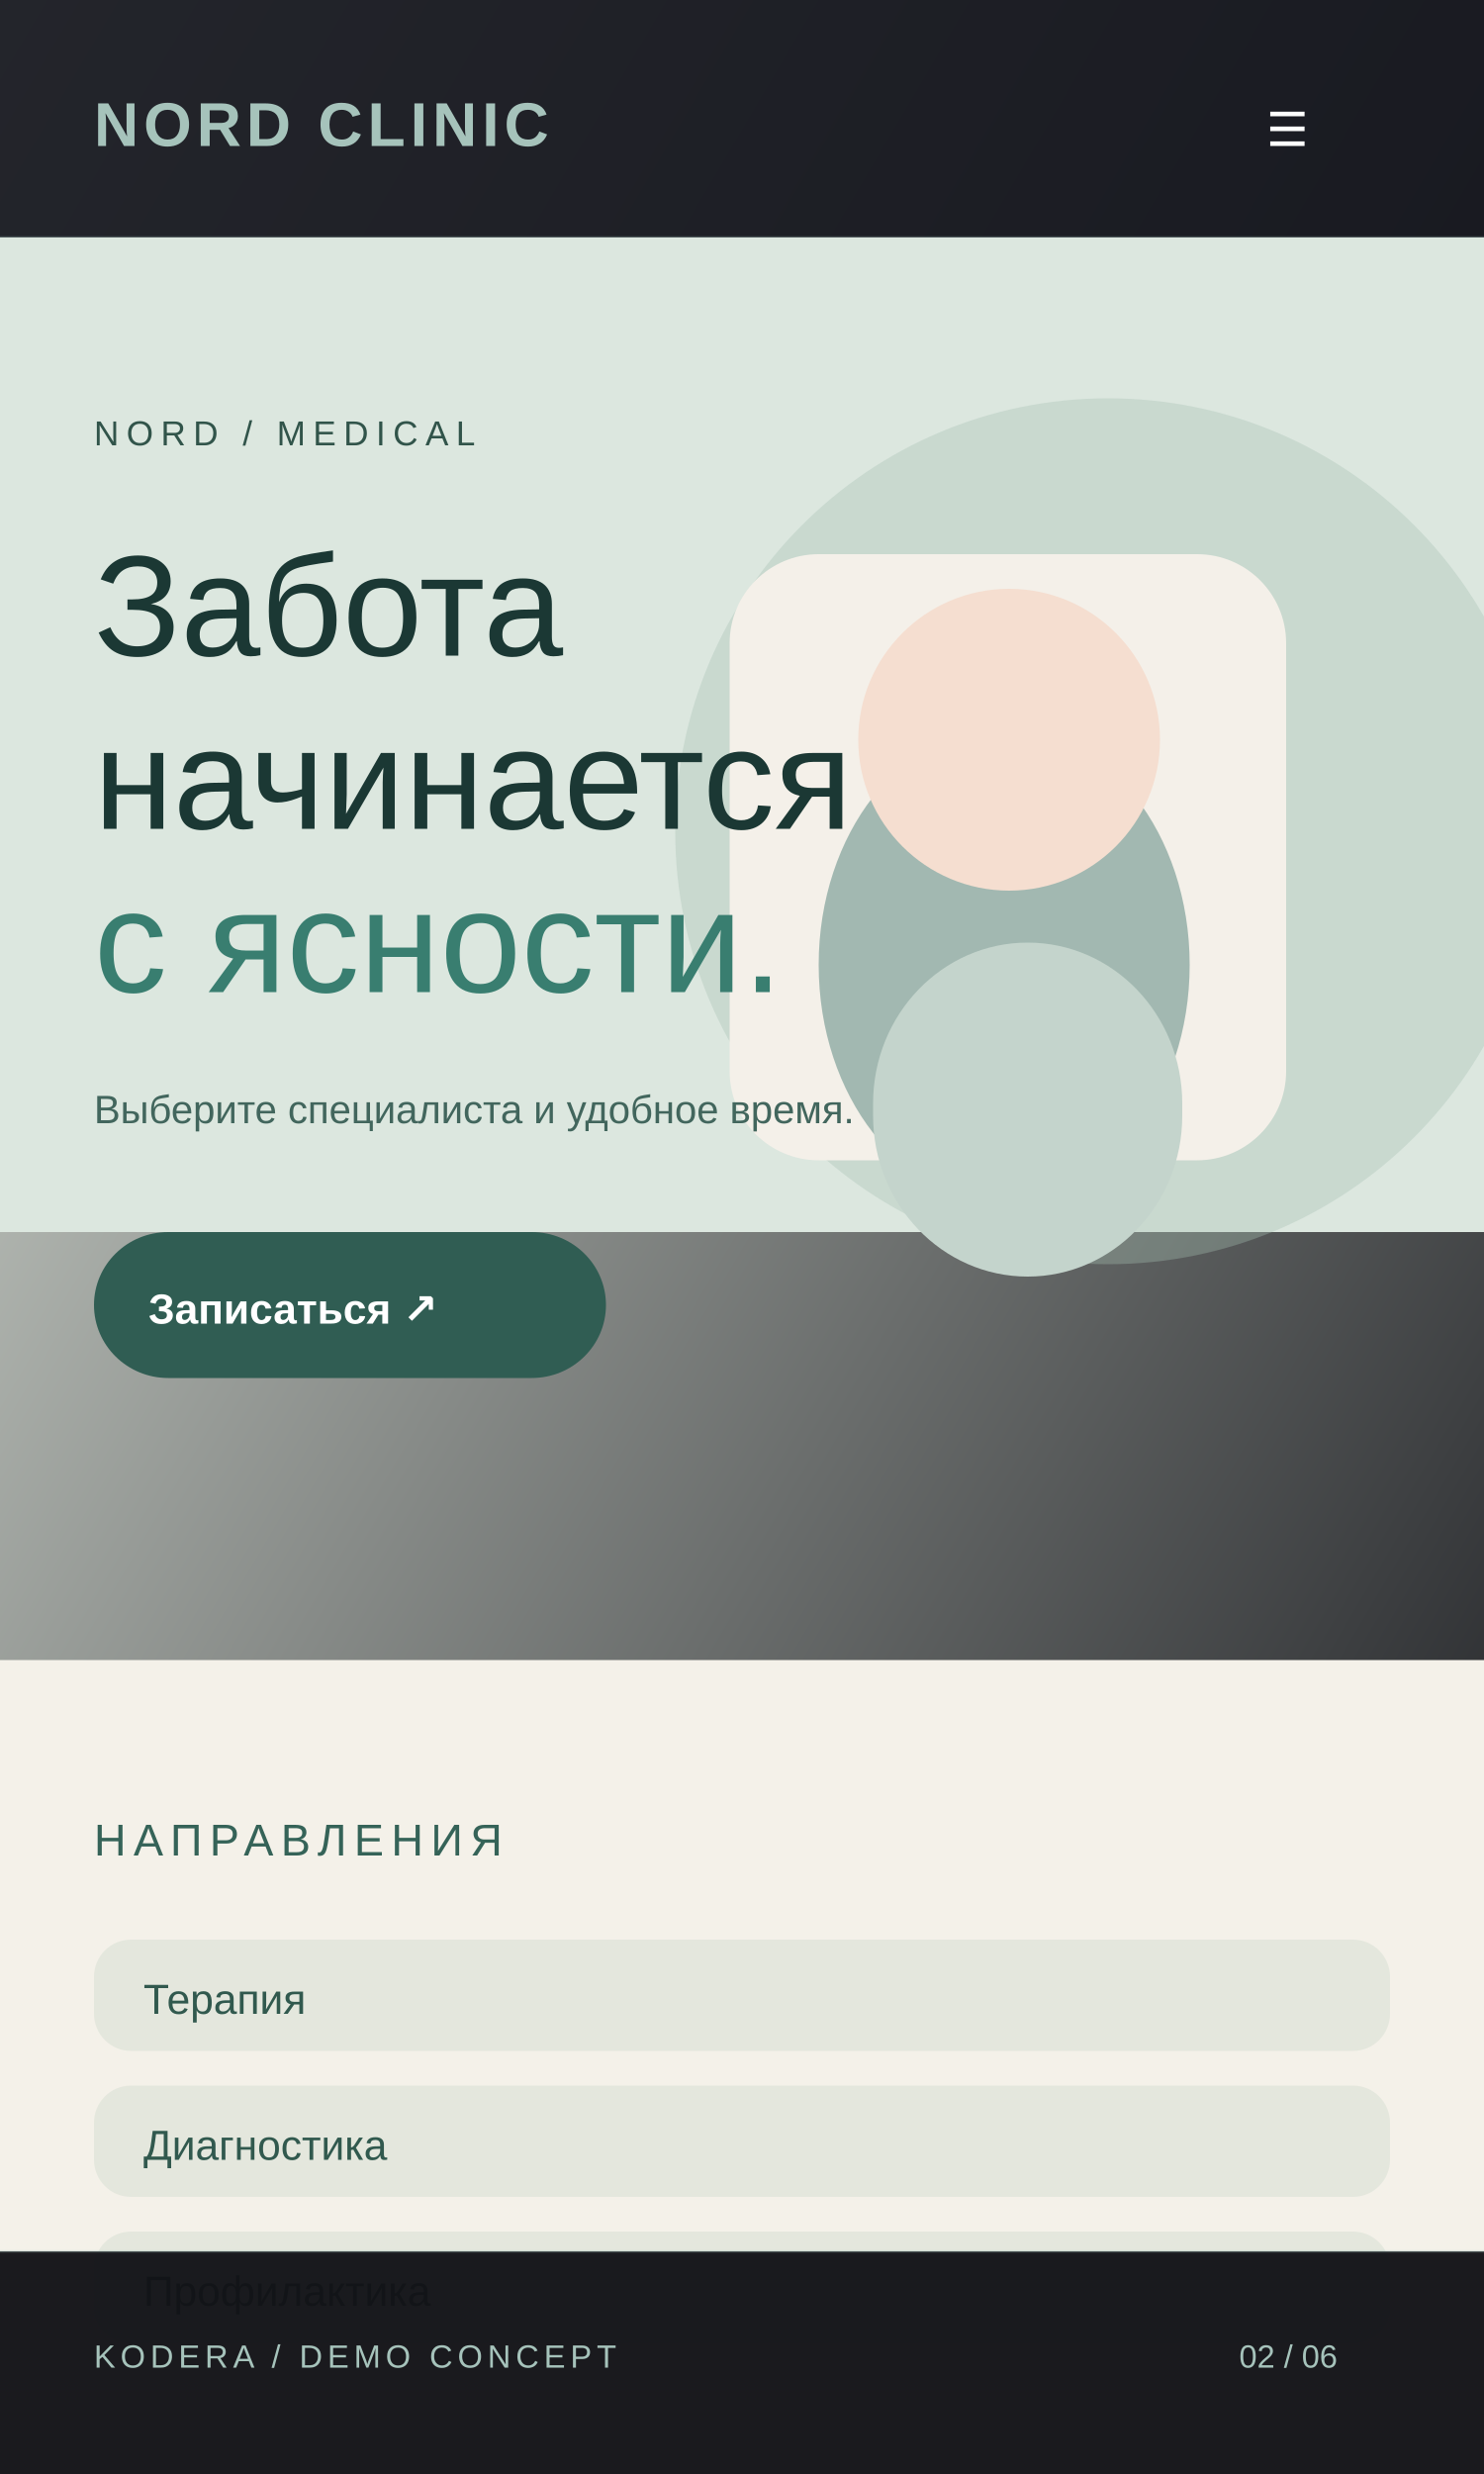
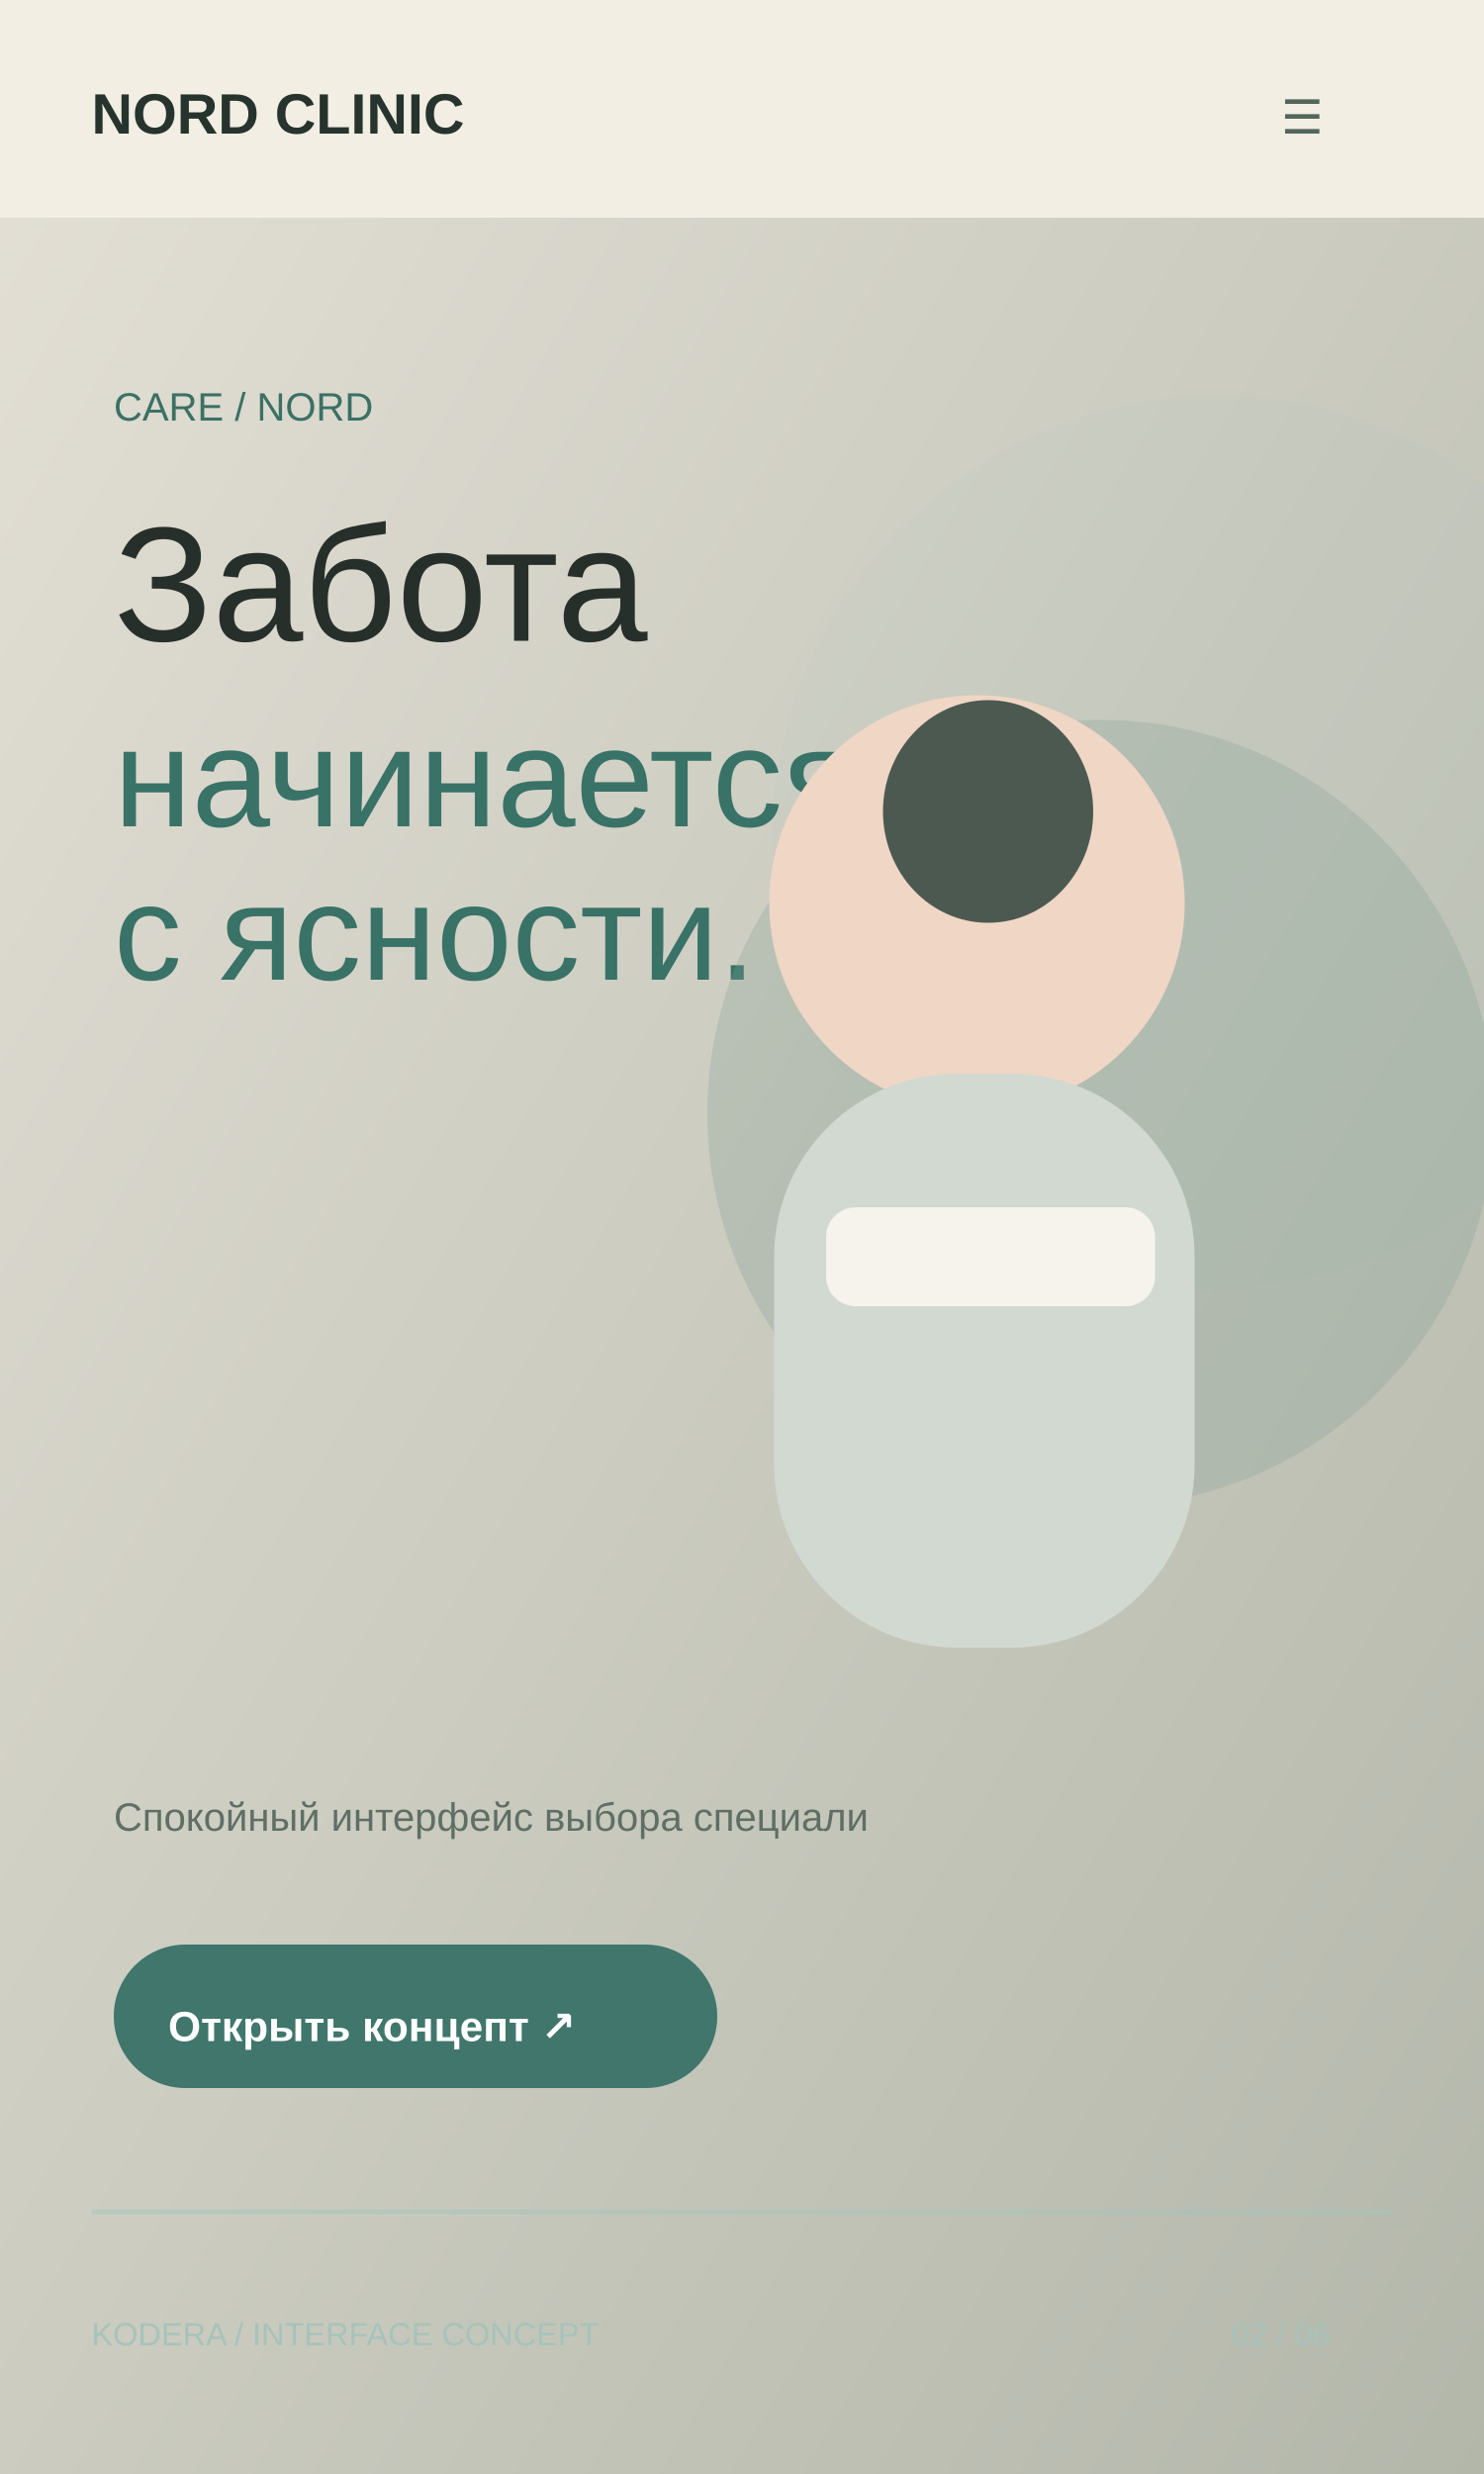
- <svg xmlns="http://www.w3.org/2000/svg" viewBox="0 0 600 1000" width="600" height="1000">
+ <svg xmlns="http://www.w3.org/2000/svg" width="600" height="1000" viewBox="0 0 600 1000" role="img" aria-label="NORD CLINIC">
  <defs>
-     <linearGradient id="bg" x1="0" y1="0" x2="1" y2="1">
-       <stop stop-color="#e1e7de" />
-       <stop offset="1" stop-color="#101116" />
+     <linearGradient id="b" x1="0" x2="1" y1="0" y2="1">
+       <stop stop-color="#e4e0d6" />
+       <stop offset="1" stop-color="#b3b7aa" />
    </linearGradient>
-     <linearGradient id="light" x1="0" y1="0" x2="1" y2="1">
-       <stop stop-color="#fff" stop-opacity=".35" />
-       <stop offset="1" stop-color="#fff" stop-opacity=".02" />
-     </linearGradient>
-     <filter id="shade">
-       <feDropShadow dx="0" dy="16" stdDeviation="18" flood-color="#000" flood-opacity=".35" />
+     <filter id="d">
+       <feDropShadow dx="0" dy="18" stdDeviation="17" flood-opacity=".3" />
    </filter>
  </defs>
-   <rect width="600" height="1000" fill="url(#bg)" />
-   <rect x="0" y="0" width="600" height="96" rx="0" fill="#101219" opacity="0.91" />
-   <line x1="0" y1="96" x2="600" y2="96" stroke="#a6c3bb" stroke-opacity="0.32" stroke-width="1" />
-   <text x="38" y="59" font-family="Arial, sans-serif" font-size="25" fill="#a6c3bb" font-weight="600" letter-spacing="2">NORD CLINIC</text>
-   <text x="512" y="59" font-family="Arial, sans-serif" font-size="19" fill="#fff" font-weight="300" letter-spacing="1">☰</text>
-   <rect x="0" y="96" width="600" height="402" rx="0" fill="#dce7df" opacity="1" />
-   <circle cx="448" cy="336" r="175" fill="#a5bfb2" opacity="0.35" />
-   <g transform="translate(230 184)">
-     <rect x="65" y="40" width="225" height="245" rx="36" fill="#f4f0e9" opacity="1" />
-     <rect x="101" y="110" width="150" height="192" rx="100" fill="#a2b8b1" opacity="1" />
-     <circle cx="178" cy="115" r="61" fill="#f5ded0" opacity="1" />
-     <rect x="123" y="197" width="125" height="135" rx="65" fill="#c4d4cc" opacity="1" />
+   <rect x="0" y="0" width="600" height="1000" rx="0" fill="url(#b)" />
+   <circle cx="492" cy="340" r="180" fill="#a6c3bb" opacity="0.1" />
+   <rect x="0" y="0" width="600" height="88" rx="0" fill="#f2eee4" />
+   <text x="37" y="54" font-family="Arial,sans-serif" font-weight="600" font-size="23" fill="#26342d">NORD CLINIC</text>
+   <text x="518" y="54" font-family="Arial,sans-serif" font-weight="300" font-size="19" fill="#53665a">☰</text>
+   <text x="46" y="170" font-family="Arial,sans-serif" font-weight="500" font-size="16" fill="#3b7065">CARE  /  NORD</text>
+   <text x="46" y="259" font-family="Arial,sans-serif" font-weight="300" font-size="66" fill="#272f2b">Забота</text>
+   <text x="46" y="334" font-family="Arial,sans-serif" font-weight="300" font-size="57" fill="#397266">начинается</text>
+   <text x="46" y="396" font-family="Arial,sans-serif" font-weight="300" font-size="55" fill="#397266">с ясности.</text>
+   <circle cx="445" cy="450" r="159" fill="#839d93" opacity="0.28" />
+   <g transform="translate(290 275)">
+     <circle cx="105" cy="90" r="84" fill="#f0d6c4" opacity="1" />
+     <rect x="23" y="159" width="170" height="232" rx="74" fill="#d1d9d1" />
+     <rect x="67" y="8" width="85" height="90" rx="52" fill="#4c5951" />
+     <rect x="44" y="213" width="133" height="40" rx="12" fill="#f5f3eb" />
  </g>
-   <text x="38" y="180" font-family="Arial, sans-serif" font-size="14" fill="#31544a" font-weight="500" letter-spacing="3">NORD / MEDICAL</text>
-   <text x="38" y="265" font-family="Arial, sans-serif" font-size="58" fill="#1b3834" font-weight="300" letter-spacing="0">Забота</text>
-   <text x="38" y="335" font-family="Arial, sans-serif" font-size="58" fill="#1b3834" font-weight="300" letter-spacing="0">начинается</text>
-   <text x="38" y="401" font-family="Arial, sans-serif" font-size="59" fill="#397e70" font-weight="300" letter-spacing="0">с ясности.</text>
-   <text x="38" y="454" font-family="Arial, sans-serif" font-size="16" fill="#42665d" font-weight="300" letter-spacing="0">Выберите специалиста и удобное время.</text>
-   <rect x="38" y="498" width="207" height="59" rx="30" fill="#305d53" opacity="1" />
-   <text x="60" y="535" font-family="Arial, sans-serif" font-size="17" fill="#fff" font-weight="600" letter-spacing="0">Записаться ↗</text>
-   <rect x="0" y="671" width="600" height="329" rx="0" fill="#f4f1e9" opacity="1" />
-   <text x="38" y="750" font-family="Arial, sans-serif" font-size="18" fill="#356358" font-weight="500" letter-spacing="3">НАПРАВЛЕНИЯ</text>
-   <rect x="38" y="784" width="524" height="45" rx="15" fill="#e4e7dd" opacity="1" />
-   <text x="58" y="814" font-family="Arial, sans-serif" font-size="17" fill="#31594e" font-weight="300" letter-spacing="0">Терапия</text>
-   <rect x="38" y="843" width="524" height="45" rx="15" fill="#e4e7dd" opacity="1" />
-   <text x="58" y="873" font-family="Arial, sans-serif" font-size="17" fill="#31594e" font-weight="300" letter-spacing="0">Диагностика</text>
-   <rect x="38" y="902" width="524" height="45" rx="15" fill="#e4e7dd" opacity="1" />
-   <text x="58" y="932" font-family="Arial, sans-serif" font-size="17" fill="#31594e" font-weight="300" letter-spacing="0">Профилактика</text>
-   <rect x="0" y="910" width="600" height="90" rx="0" fill="#111216" opacity="0.96" />
-   <line x1="0" y1="910" x2="600" y2="910" stroke="#a6c3bb" stroke-opacity="0.32" stroke-width="1" />
-   <text x="38" y="957" font-family="Arial, sans-serif" font-size="13" fill="#a6c3bb" font-weight="400" letter-spacing="2">KODERA  /  DEMO CONCEPT</text>
-   <text x="501" y="957" font-family="Arial, sans-serif" font-size="13" fill="#a6c3bb" font-weight="300" letter-spacing="0">02 / 06</text>
+   <text x="46" y="740" font-family="Arial,sans-serif" font-weight="300" font-size="16" fill="#5f6f65">Спокойный интерфейс выбора специали</text>
+   <rect x="46" y="786" width="244" height="58" rx="29" fill="#40766c" />
+   <text x="68" y="825" font-family="Arial,sans-serif" font-weight="600" font-size="17" fill="#fff">Открыть концепт  ↗</text>
+   <path d="M37 894L563 894" stroke="#a6c3bb" stroke-width="2" opacity=".5" />
+   <text x="37" y="948" font-family="Arial,sans-serif" font-weight="500" font-size="13" fill="#a6c3bb">KODERA  /  INTERFACE CONCEPT</text>
+   <text x="498" y="948" font-family="Arial,sans-serif" font-weight="300" font-size="13" fill="#a6c3bb">02 / 06</text>
</svg>
